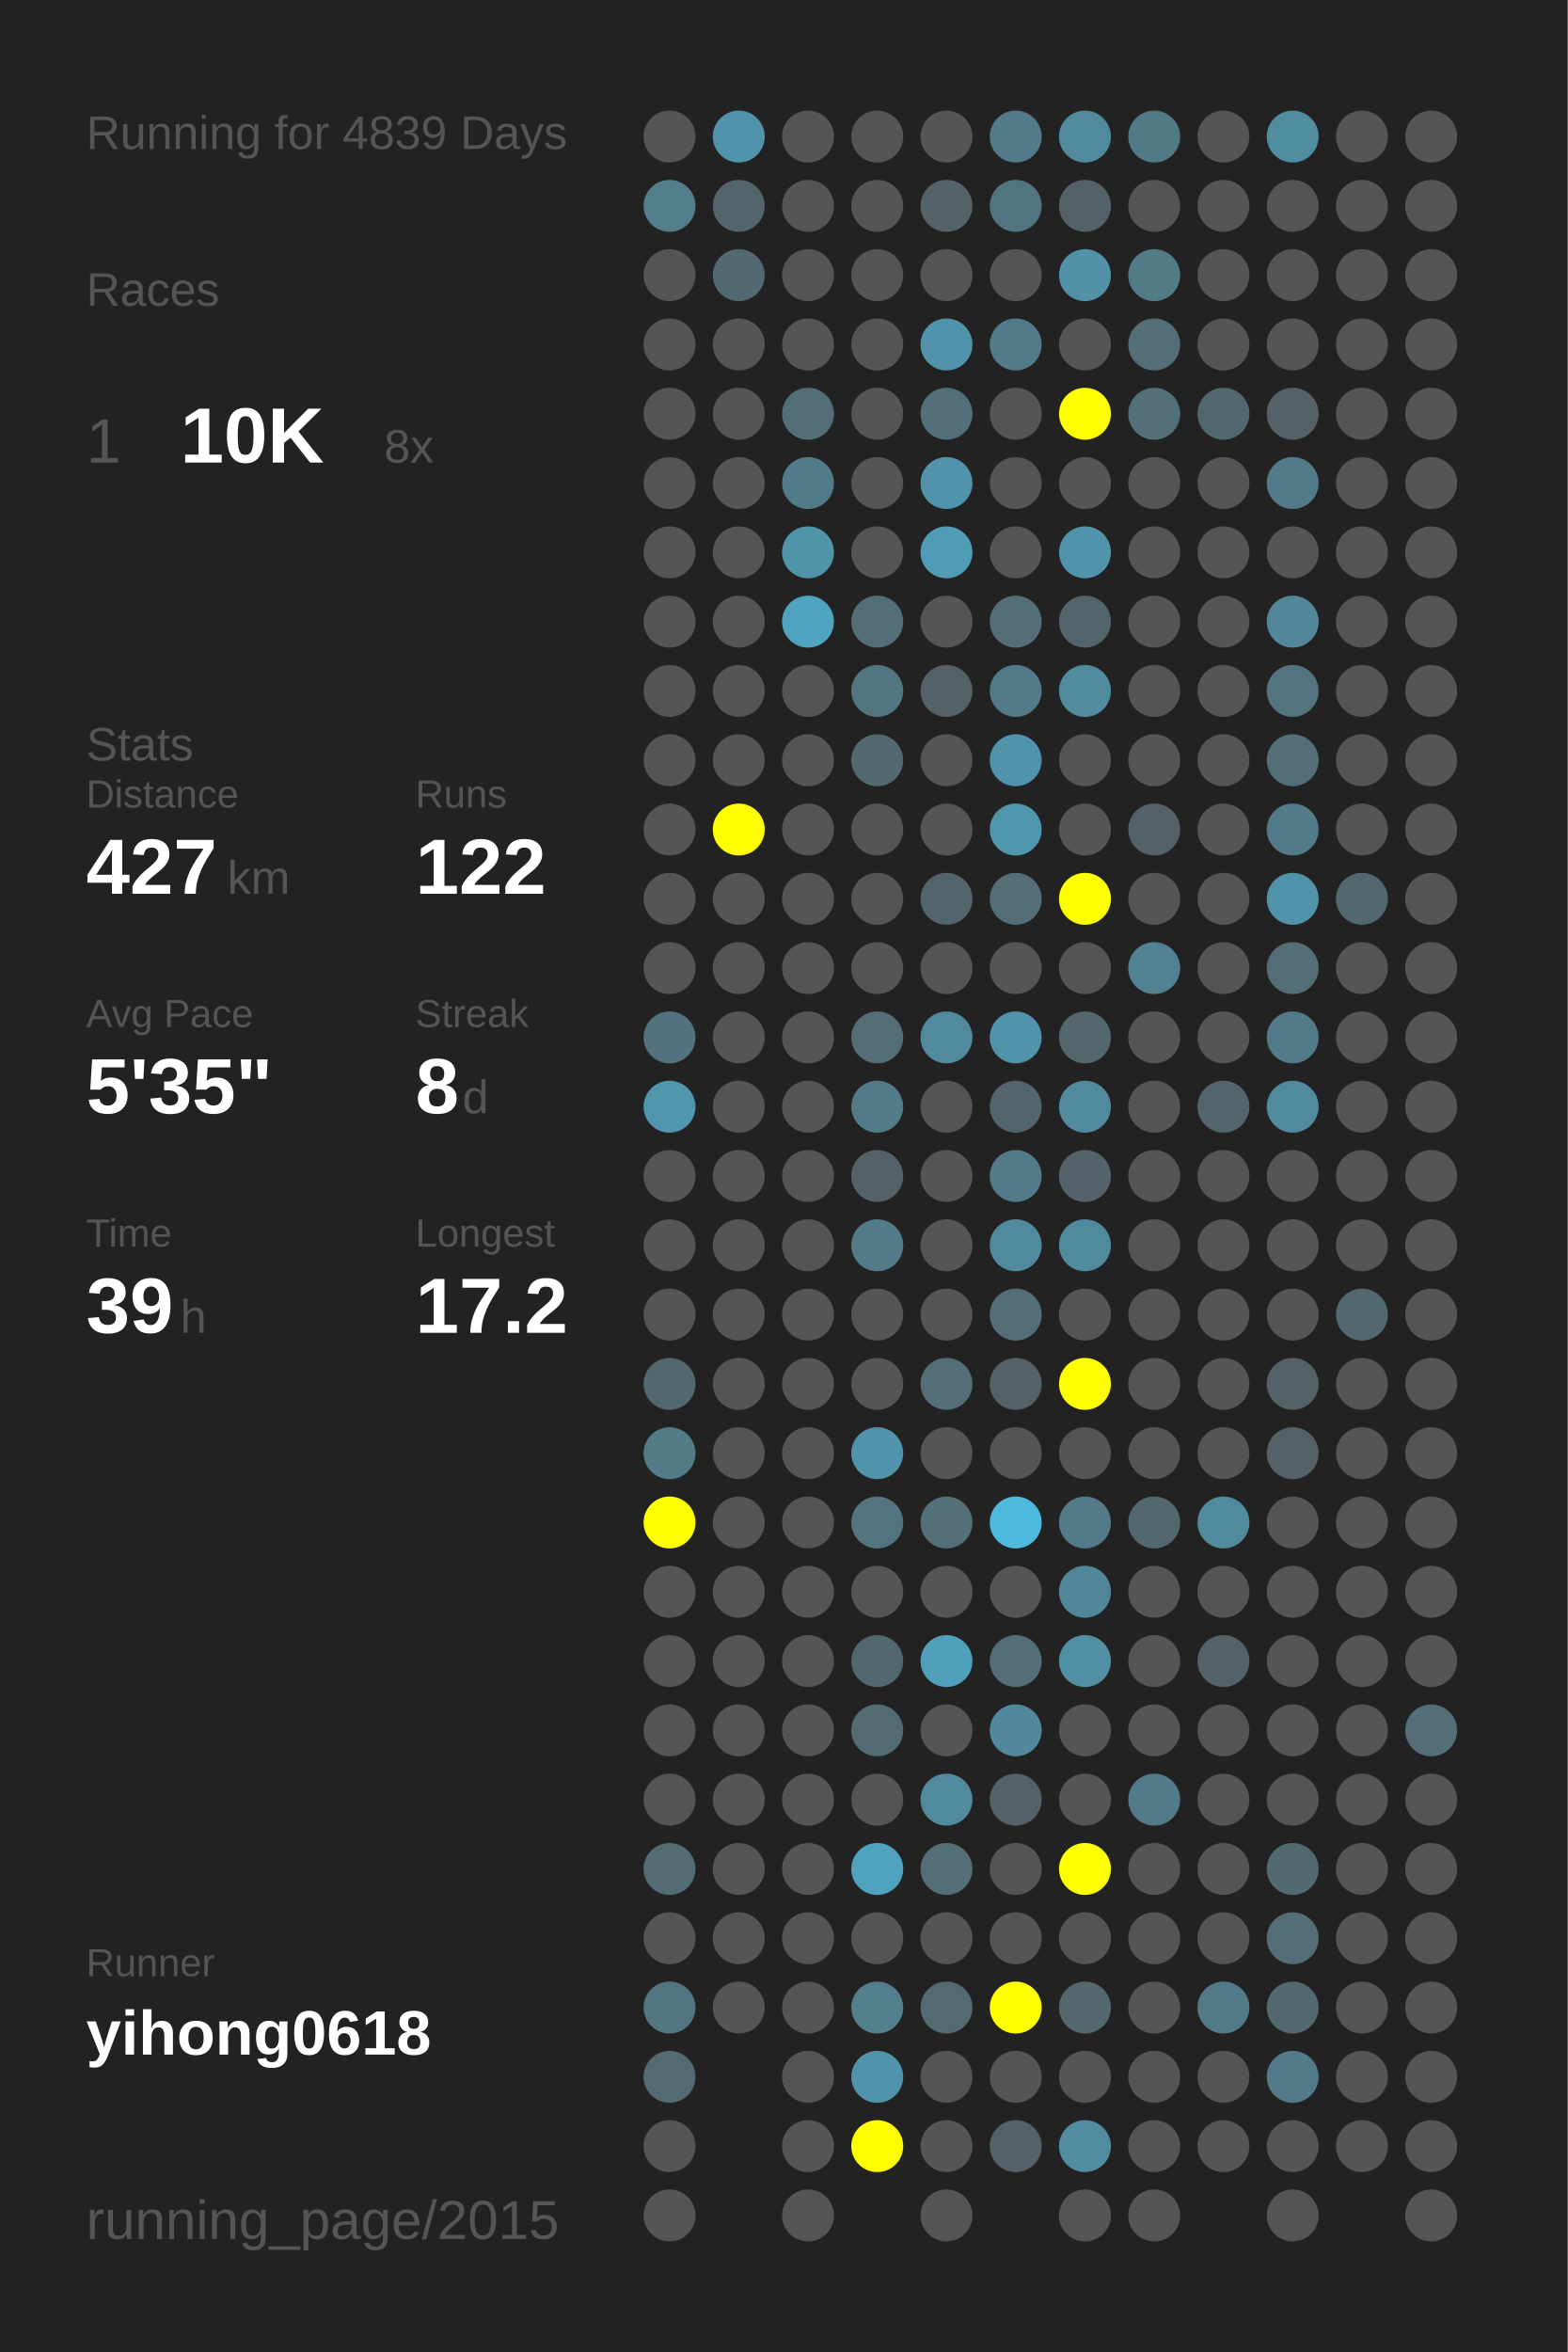
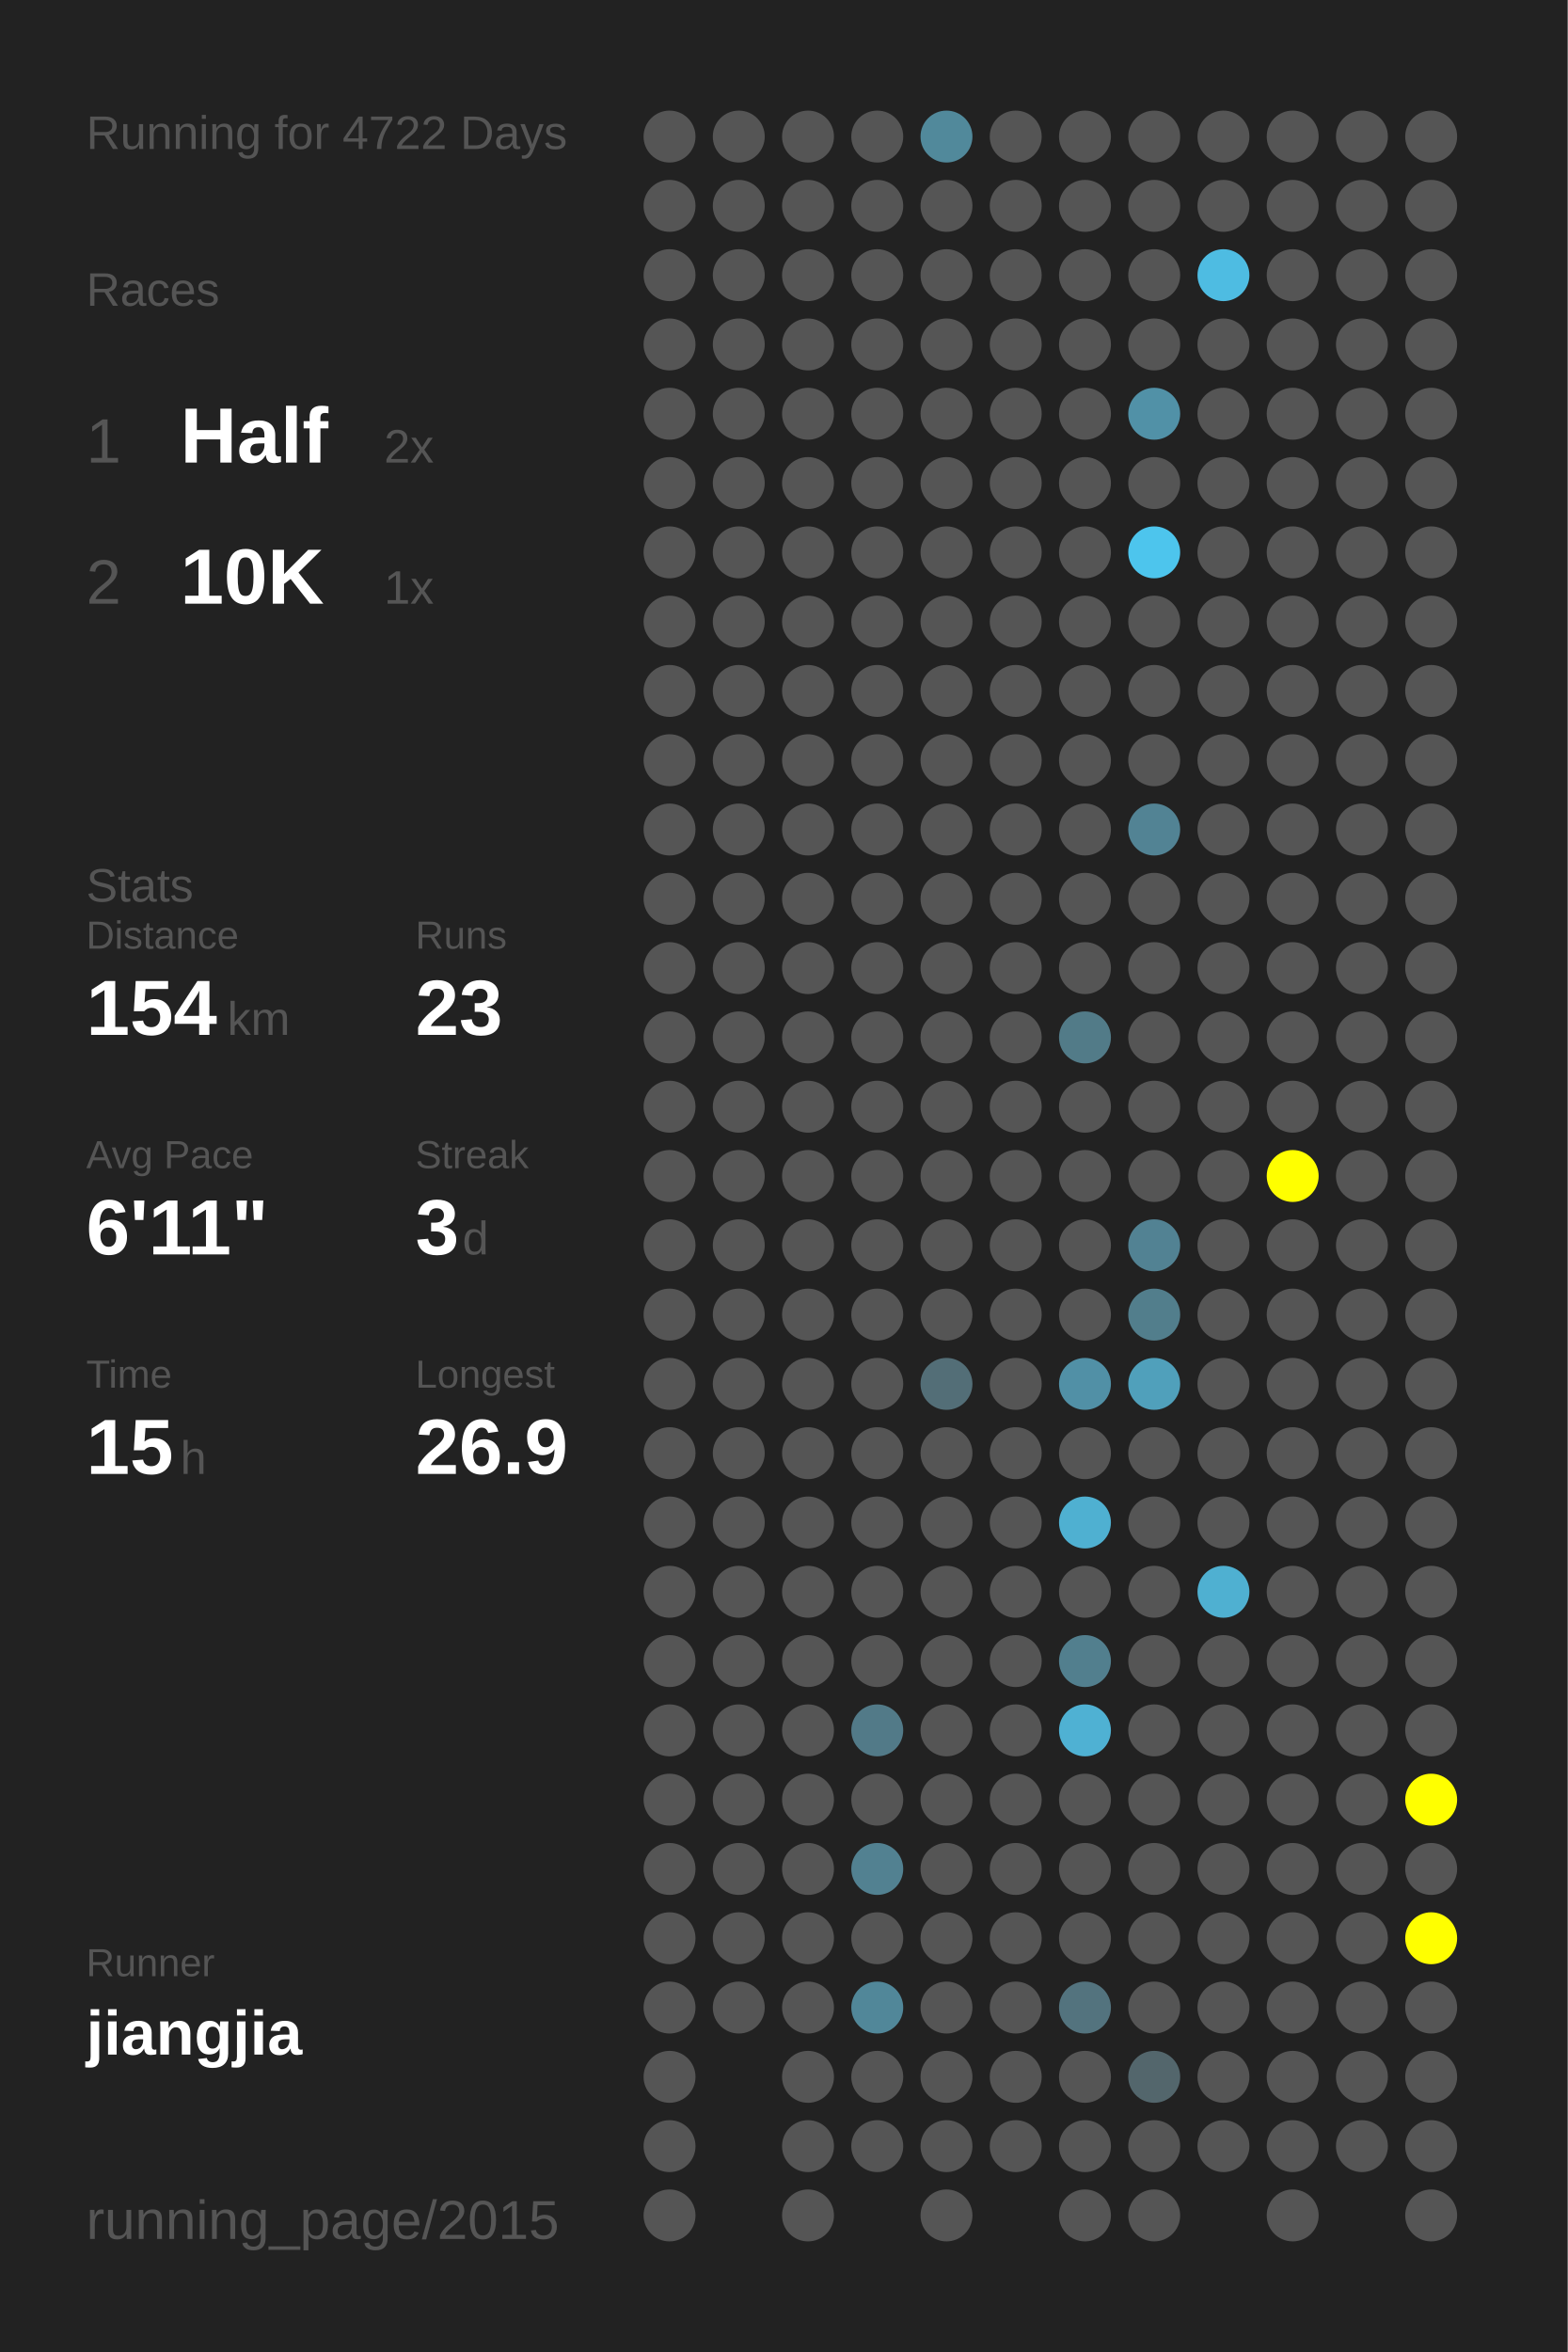
<svg xmlns="http://www.w3.org/2000/svg" baseProfile="full" height="300mm" version="1.1" viewBox="0,0,200,300" width="200mm">
  <defs />
  <rect fill="#222222" height="300" width="200" x="0" y="0" />
-   <text fill="#555555" style="font-size:6px; font-family:Arial;" x="11" y="19">Running for 4839 Days</text>
+   <text fill="#555555" style="font-size:6px; font-family:Arial;" x="11" y="19">Running for 4722 Days</text>
  <text fill="#555555" style="font-size:6px; font-family:Arial;" x="11" y="39">Races</text>
  <text fill="#555555" style="font-size:8px; font-family:Arial;" x="11" y="59">1</text>
-   <text fill="#FFFFFF" style="font-size:10px; font-family:Arial; font-weight:bold;" x="23" y="59">10K</text>
-   <text fill="#555555" style="font-size:6px; font-family:Arial;" x="49" y="59">8x</text>
-   <text fill="#555555" style="font-size:6px; font-family:Arial;" x="11" y="97">Stats</text>
-   <text fill="#555555" style="font-size:5px; font-family:Arial;" x="11" y="103">Distance</text>
-   <text fill="#FFFFFF" style="font-size:10px; font-family:Arial; font-weight:bold;" x="11" y="114">427</text>
-   <text fill="#555555" style="font-size:6px; font-family:Arial;" x="29" y="114">km</text>
-   <text fill="#555555" style="font-size:5px; font-family:Arial;" x="53" y="103">Runs</text>
-   <text fill="#FFFFFF" style="font-size:10px; font-family:Arial; font-weight:bold;" x="53" y="114">122</text>
-   <text fill="#555555" style="font-size:5px; font-family:Arial;" x="11" y="131">Avg Pace</text>
-   <text fill="#FFFFFF" style="font-size:10px; font-family:Arial; font-weight:bold;" x="11" y="142">5'35"</text>
-   <text fill="#555555" style="font-size:5px; font-family:Arial;" x="53" y="131">Streak</text>
-   <text fill="#FFFFFF" style="font-size:10px; font-family:Arial; font-weight:bold;" x="53" y="142">8</text>
-   <text fill="#555555" style="font-size:6px; font-family:Arial;" x="59" y="142">d</text>
-   <text fill="#555555" style="font-size:5px; font-family:Arial;" x="11" y="159">Time</text>
-   <text fill="#FFFFFF" style="font-size:10px; font-family:Arial; font-weight:bold;" x="11" y="170">39</text>
-   <text fill="#555555" style="font-size:6px; font-family:Arial;" x="23" y="170">h</text>
-   <text fill="#555555" style="font-size:5px; font-family:Arial;" x="53" y="159">Longest</text>
-   <text fill="#FFFFFF" style="font-size:10px; font-family:Arial; font-weight:bold;" x="53" y="170">17.2</text>
+   <text fill="#FFFFFF" style="font-size:10px; font-family:Arial; font-weight:bold;" x="23" y="59">Half</text>
+   <text fill="#555555" style="font-size:6px; font-family:Arial;" x="49" y="59">2x</text>
+   <text fill="#555555" style="font-size:8px; font-family:Arial;" x="11" y="77">2</text>
+   <text fill="#FFFFFF" style="font-size:10px; font-family:Arial; font-weight:bold;" x="23" y="77">10K</text>
+   <text fill="#555555" style="font-size:6px; font-family:Arial;" x="49" y="77">1x</text>
+   <text fill="#555555" style="font-size:6px; font-family:Arial;" x="11" y="115">Stats</text>
+   <text fill="#555555" style="font-size:5px; font-family:Arial;" x="11" y="121">Distance</text>
+   <text fill="#FFFFFF" style="font-size:10px; font-family:Arial; font-weight:bold;" x="11" y="132">154</text>
+   <text fill="#555555" style="font-size:6px; font-family:Arial;" x="29" y="132">km</text>
+   <text fill="#555555" style="font-size:5px; font-family:Arial;" x="53" y="121">Runs</text>
+   <text fill="#FFFFFF" style="font-size:10px; font-family:Arial; font-weight:bold;" x="53" y="132">23</text>
+   <text fill="#555555" style="font-size:5px; font-family:Arial;" x="11" y="149">Avg Pace</text>
+   <text fill="#FFFFFF" style="font-size:10px; font-family:Arial; font-weight:bold;" x="11" y="160">6'11"</text>
+   <text fill="#555555" style="font-size:5px; font-family:Arial;" x="53" y="149">Streak</text>
+   <text fill="#FFFFFF" style="font-size:10px; font-family:Arial; font-weight:bold;" x="53" y="160">3</text>
+   <text fill="#555555" style="font-size:6px; font-family:Arial;" x="59" y="160">d</text>
+   <text fill="#555555" style="font-size:5px; font-family:Arial;" x="11" y="177">Time</text>
+   <text fill="#FFFFFF" style="font-size:10px; font-family:Arial; font-weight:bold;" x="11" y="188">15</text>
+   <text fill="#555555" style="font-size:6px; font-family:Arial;" x="23" y="188">h</text>
+   <text fill="#555555" style="font-size:5px; font-family:Arial;" x="53" y="177">Longest</text>
+   <text fill="#FFFFFF" style="font-size:10px; font-family:Arial; font-weight:bold;" x="53" y="188">26.9</text>
  <text fill="#555555" style="font-size:5px; font-family:Arial;" x="11" y="252.065">Runner</text>
-   <text fill="#FFFFFF" style="font-size:8px; font-family:Arial; font-weight:bold;" x="11" y="262.065">yihong0618</text>
+   <text fill="#FFFFFF" style="font-size:8px; font-family:Arial; font-weight:bold;" x="11" y="262.065">jiangjia</text>
  <text fill="#555555" style="font-size:7px; font-family:Arial;" x="11" y="285.581">running_page/2015</text>
  <circle cx="85.417" cy="17.419" fill="#555555" r="3.312" />
-   <circle cx="85.417" cy="26.258" fill="#527e8c" r="3.312" />
+   <circle cx="85.417" cy="26.258" fill="#555555" r="3.312" />
  <circle cx="85.417" cy="35.097" fill="#555555" r="3.312" />
  <circle cx="85.417" cy="43.935" fill="#555555" r="3.312" />
  <circle cx="85.417" cy="52.774" fill="#555555" r="3.312" />
  <circle cx="85.417" cy="61.613" fill="#555555" r="3.312" />
  <circle cx="85.417" cy="70.452" fill="#555555" r="3.312" />
  <circle cx="85.417" cy="79.29" fill="#555555" r="3.312" />
  <circle cx="85.417" cy="88.129" fill="#555555" r="3.312" />
  <circle cx="85.417" cy="96.968" fill="#555555" r="3.312" />
  <circle cx="85.417" cy="105.806" fill="#555555" r="3.312" />
  <circle cx="85.417" cy="114.645" fill="#555555" r="3.312" />
  <circle cx="85.417" cy="123.484" fill="#555555" r="3.312" />
-   <circle cx="85.417" cy="132.323" fill="#53727d" r="3.312" />
-   <circle cx="85.417" cy="141.161" fill="#5096ad" r="3.312" />
+   <circle cx="85.417" cy="132.323" fill="#555555" r="3.312" />
+   <circle cx="85.417" cy="141.161" fill="#555555" r="3.312" />
  <circle cx="85.417" cy="150" fill="#555555" r="3.312" />
  <circle cx="85.417" cy="158.839" fill="#555555" r="3.312" />
  <circle cx="85.417" cy="167.677" fill="#555555" r="3.312" />
-   <circle cx="85.417" cy="176.516" fill="#53676e" r="3.312" />
-   <circle cx="85.417" cy="185.355" fill="#527b88" r="3.312" />
-   <circle cx="85.417" cy="194.194" fill="#FFFF00" r="3.312" />
+   <circle cx="85.417" cy="176.516" fill="#555555" r="3.312" />
+   <circle cx="85.417" cy="185.355" fill="#555555" r="3.312" />
+   <circle cx="85.417" cy="194.194" fill="#555555" r="3.312" />
  <circle cx="85.417" cy="203.032" fill="#555555" r="3.312" />
  <circle cx="85.417" cy="211.871" fill="#555555" r="3.312" />
  <circle cx="85.417" cy="220.71" fill="#555555" r="3.312" />
  <circle cx="85.417" cy="229.548" fill="#555555" r="3.312" />
-   <circle cx="85.417" cy="238.387" fill="#536b73" r="3.312" />
+   <circle cx="85.417" cy="238.387" fill="#555555" r="3.312" />
  <circle cx="85.417" cy="247.226" fill="#555555" r="3.312" />
-   <circle cx="85.417" cy="256.065" fill="#527581" r="3.312" />
-   <circle cx="85.417" cy="264.903" fill="#536a72" r="3.312" />
+   <circle cx="85.417" cy="256.065" fill="#555555" r="3.312" />
+   <circle cx="85.417" cy="264.903" fill="#555555" r="3.312" />
  <circle cx="85.417" cy="273.742" fill="#555555" r="3.312" />
  <circle cx="85.417" cy="282.581" fill="#555555" r="3.312" />
-   <circle cx="94.25" cy="17.419" fill="#5093aa" r="3.312" />
-   <circle cx="94.25" cy="26.258" fill="#53646a" r="3.312" />
-   <circle cx="94.25" cy="35.097" fill="#536971" r="3.312" />
+   <circle cx="94.25" cy="17.419" fill="#555555" r="3.312" />
+   <circle cx="94.25" cy="26.258" fill="#555555" r="3.312" />
+   <circle cx="94.25" cy="35.097" fill="#555555" r="3.312" />
  <circle cx="94.25" cy="43.935" fill="#555555" r="3.312" />
  <circle cx="94.25" cy="52.774" fill="#555555" r="3.312" />
  <circle cx="94.25" cy="61.613" fill="#555555" r="3.312" />
  <circle cx="94.25" cy="70.452" fill="#555555" r="3.312" />
  <circle cx="94.25" cy="79.29" fill="#555555" r="3.312" />
  <circle cx="94.25" cy="88.129" fill="#555555" r="3.312" />
  <circle cx="94.25" cy="96.968" fill="#555555" r="3.312" />
-   <circle cx="94.25" cy="105.806" fill="#FFFF00" r="3.312" />
+   <circle cx="94.25" cy="105.806" fill="#555555" r="3.312" />
  <circle cx="94.25" cy="114.645" fill="#555555" r="3.312" />
  <circle cx="94.25" cy="123.484" fill="#555555" r="3.312" />
  <circle cx="94.25" cy="132.323" fill="#555555" r="3.312" />
  <circle cx="94.25" cy="141.161" fill="#555555" r="3.312" />
  <circle cx="94.25" cy="150" fill="#555555" r="3.312" />
  <circle cx="94.25" cy="158.839" fill="#555555" r="3.312" />
  <circle cx="94.25" cy="167.677" fill="#555555" r="3.312" />
  <circle cx="94.25" cy="176.516" fill="#555555" r="3.312" />
  <circle cx="94.25" cy="185.355" fill="#555555" r="3.312" />
  <circle cx="94.25" cy="194.194" fill="#555555" r="3.312" />
  <circle cx="94.25" cy="203.032" fill="#555555" r="3.312" />
  <circle cx="94.25" cy="211.871" fill="#555555" r="3.312" />
  <circle cx="94.25" cy="220.71" fill="#555555" r="3.312" />
  <circle cx="94.25" cy="229.548" fill="#555555" r="3.312" />
  <circle cx="94.25" cy="238.387" fill="#555555" r="3.312" />
  <circle cx="94.25" cy="247.226" fill="#555555" r="3.312" />
  <circle cx="94.25" cy="256.065" fill="#555555" r="3.312" />
  <circle cx="103.083" cy="17.419" fill="#555555" r="3.312" />
  <circle cx="103.083" cy="26.258" fill="#555555" r="3.312" />
  <circle cx="103.083" cy="35.097" fill="#555555" r="3.312" />
  <circle cx="103.083" cy="43.935" fill="#555555" r="3.312" />
-   <circle cx="103.083" cy="52.774" fill="#536e77" r="3.312" />
-   <circle cx="103.083" cy="61.613" fill="#527b89" r="3.312" />
-   <circle cx="103.083" cy="70.452" fill="#5094aa" r="3.312" />
-   <circle cx="103.083" cy="79.29" fill="#4fa4c0" r="3.312" />
+   <circle cx="103.083" cy="52.774" fill="#555555" r="3.312" />
+   <circle cx="103.083" cy="61.613" fill="#555555" r="3.312" />
+   <circle cx="103.083" cy="70.452" fill="#555555" r="3.312" />
+   <circle cx="103.083" cy="79.29" fill="#555555" r="3.312" />
  <circle cx="103.083" cy="88.129" fill="#555555" r="3.312" />
  <circle cx="103.083" cy="96.968" fill="#555555" r="3.312" />
  <circle cx="103.083" cy="105.806" fill="#555555" r="3.312" />
  <circle cx="103.083" cy="114.645" fill="#555555" r="3.312" />
  <circle cx="103.083" cy="123.484" fill="#555555" r="3.312" />
  <circle cx="103.083" cy="132.323" fill="#555555" r="3.312" />
  <circle cx="103.083" cy="141.161" fill="#555555" r="3.312" />
  <circle cx="103.083" cy="150" fill="#555555" r="3.312" />
  <circle cx="103.083" cy="158.839" fill="#555555" r="3.312" />
  <circle cx="103.083" cy="167.677" fill="#555555" r="3.312" />
  <circle cx="103.083" cy="176.516" fill="#555555" r="3.312" />
  <circle cx="103.083" cy="185.355" fill="#555555" r="3.312" />
  <circle cx="103.083" cy="194.194" fill="#555555" r="3.312" />
  <circle cx="103.083" cy="203.032" fill="#555555" r="3.312" />
  <circle cx="103.083" cy="211.871" fill="#555555" r="3.312" />
  <circle cx="103.083" cy="220.71" fill="#555555" r="3.312" />
  <circle cx="103.083" cy="229.548" fill="#555555" r="3.312" />
  <circle cx="103.083" cy="238.387" fill="#555555" r="3.312" />
  <circle cx="103.083" cy="247.226" fill="#555555" r="3.312" />
  <circle cx="103.083" cy="256.065" fill="#555555" r="3.312" />
  <circle cx="103.083" cy="264.903" fill="#555555" r="3.312" />
  <circle cx="103.083" cy="273.742" fill="#555555" r="3.312" />
  <circle cx="103.083" cy="282.581" fill="#555555" r="3.312" />
  <circle cx="111.917" cy="17.419" fill="#555555" r="3.312" />
  <circle cx="111.917" cy="26.258" fill="#555555" r="3.312" />
  <circle cx="111.917" cy="35.097" fill="#555555" r="3.312" />
  <circle cx="111.917" cy="43.935" fill="#555555" r="3.312" />
  <circle cx="111.917" cy="52.774" fill="#555555" r="3.312" />
  <circle cx="111.917" cy="61.613" fill="#555555" r="3.312" />
  <circle cx="111.917" cy="70.452" fill="#555555" r="3.312" />
-   <circle cx="111.917" cy="79.29" fill="#536e77" r="3.312" />
-   <circle cx="111.917" cy="88.129" fill="#527580" r="3.312" />
-   <circle cx="111.917" cy="96.968" fill="#536970" r="3.312" />
+   <circle cx="111.917" cy="79.29" fill="#555555" r="3.312" />
+   <circle cx="111.917" cy="88.129" fill="#555555" r="3.312" />
+   <circle cx="111.917" cy="96.968" fill="#555555" r="3.312" />
  <circle cx="111.917" cy="105.806" fill="#555555" r="3.312" />
  <circle cx="111.917" cy="114.645" fill="#555555" r="3.312" />
  <circle cx="111.917" cy="123.484" fill="#555555" r="3.312" />
-   <circle cx="111.917" cy="132.323" fill="#536e77" r="3.312" />
-   <circle cx="111.917" cy="141.161" fill="#527a88" r="3.312" />
-   <circle cx="111.917" cy="150" fill="#546166" r="3.312" />
-   <circle cx="111.917" cy="158.839" fill="#527a88" r="3.312" />
+   <circle cx="111.917" cy="132.323" fill="#555555" r="3.312" />
+   <circle cx="111.917" cy="141.161" fill="#555555" r="3.312" />
+   <circle cx="111.917" cy="150" fill="#555555" r="3.312" />
+   <circle cx="111.917" cy="158.839" fill="#555555" r="3.312" />
  <circle cx="111.917" cy="167.677" fill="#555555" r="3.312" />
  <circle cx="111.917" cy="176.516" fill="#555555" r="3.312" />
-   <circle cx="111.917" cy="185.355" fill="#5093aa" r="3.312" />
-   <circle cx="111.917" cy="194.194" fill="#53747f" r="3.312" />
+   <circle cx="111.917" cy="185.355" fill="#555555" r="3.312" />
+   <circle cx="111.917" cy="194.194" fill="#555555" r="3.312" />
  <circle cx="111.917" cy="203.032" fill="#555555" r="3.312" />
-   <circle cx="111.917" cy="211.871" fill="#53676e" r="3.312" />
-   <circle cx="111.917" cy="220.71" fill="#536c74" r="3.312" />
+   <circle cx="111.917" cy="211.871" fill="#555555" r="3.312" />
+   <circle cx="111.917" cy="220.71" fill="#527a88" r="3.312" />
  <circle cx="111.917" cy="229.548" fill="#555555" r="3.312" />
-   <circle cx="111.917" cy="238.387" fill="#4fa3bf" r="3.312" />
+   <circle cx="111.917" cy="238.387" fill="#528191" r="3.312" />
  <circle cx="111.917" cy="247.226" fill="#555555" r="3.312" />
-   <circle cx="111.917" cy="256.065" fill="#527e8d" r="3.312" />
-   <circle cx="111.917" cy="264.903" fill="#5093aa" r="3.312" />
-   <circle cx="111.917" cy="273.742" fill="#FFFF00" r="3.312" />
-   <circle cx="120.75" cy="17.419" fill="#555555" r="3.312" />
-   <circle cx="120.75" cy="26.258" fill="#546368" r="3.312" />
+   <circle cx="111.917" cy="256.065" fill="#518799" r="3.312" />
+   <circle cx="111.917" cy="264.903" fill="#555555" r="3.312" />
+   <circle cx="111.917" cy="273.742" fill="#555555" r="3.312" />
+   <circle cx="120.75" cy="17.419" fill="#51899b" r="3.312" />
+   <circle cx="120.75" cy="26.258" fill="#555555" r="3.312" />
  <circle cx="120.75" cy="35.097" fill="#555555" r="3.312" />
-   <circle cx="120.75" cy="43.935" fill="#5093aa" r="3.312" />
-   <circle cx="120.75" cy="52.774" fill="#536f79" r="3.312" />
-   <circle cx="120.75" cy="61.613" fill="#5093aa" r="3.312" />
-   <circle cx="120.75" cy="70.452" fill="#509cb6" r="3.312" />
+   <circle cx="120.75" cy="43.935" fill="#555555" r="3.312" />
+   <circle cx="120.75" cy="52.774" fill="#555555" r="3.312" />
+   <circle cx="120.75" cy="61.613" fill="#555555" r="3.312" />
+   <circle cx="120.75" cy="70.452" fill="#555555" r="3.312" />
  <circle cx="120.75" cy="79.29" fill="#555555" r="3.312" />
-   <circle cx="120.75" cy="88.129" fill="#546166" r="3.312" />
+   <circle cx="120.75" cy="88.129" fill="#555555" r="3.312" />
  <circle cx="120.75" cy="96.968" fill="#555555" r="3.312" />
  <circle cx="120.75" cy="105.806" fill="#555555" r="3.312" />
-   <circle cx="120.75" cy="114.645" fill="#53646a" r="3.312" />
+   <circle cx="120.75" cy="114.645" fill="#555555" r="3.312" />
  <circle cx="120.75" cy="123.484" fill="#555555" r="3.312" />
-   <circle cx="120.75" cy="132.323" fill="#518a9d" r="3.312" />
+   <circle cx="120.75" cy="132.323" fill="#555555" r="3.312" />
  <circle cx="120.75" cy="141.161" fill="#555555" r="3.312" />
  <circle cx="120.75" cy="150" fill="#555555" r="3.312" />
  <circle cx="120.75" cy="158.839" fill="#555555" r="3.312" />
  <circle cx="120.75" cy="167.677" fill="#555555" r="3.312" />
  <circle cx="120.75" cy="176.516" fill="#536e77" r="3.312" />
  <circle cx="120.75" cy="185.355" fill="#555555" r="3.312" />
-   <circle cx="120.75" cy="194.194" fill="#536f78" r="3.312" />
+   <circle cx="120.75" cy="194.194" fill="#555555" r="3.312" />
  <circle cx="120.75" cy="203.032" fill="#555555" r="3.312" />
-   <circle cx="120.75" cy="211.871" fill="#50a0bb" r="3.312" />
+   <circle cx="120.75" cy="211.871" fill="#555555" r="3.312" />
  <circle cx="120.75" cy="220.71" fill="#555555" r="3.312" />
-   <circle cx="120.75" cy="229.548" fill="#518a9d" r="3.312" />
-   <circle cx="120.75" cy="238.387" fill="#536e77" r="3.312" />
+   <circle cx="120.75" cy="229.548" fill="#555555" r="3.312" />
+   <circle cx="120.75" cy="238.387" fill="#555555" r="3.312" />
  <circle cx="120.75" cy="247.226" fill="#555555" r="3.312" />
-   <circle cx="120.75" cy="256.065" fill="#536a72" r="3.312" />
+   <circle cx="120.75" cy="256.065" fill="#555555" r="3.312" />
  <circle cx="120.75" cy="264.903" fill="#555555" r="3.312" />
  <circle cx="120.75" cy="273.742" fill="#555555" r="3.312" />
  <circle cx="120.75" cy="282.581" fill="#555555" r="3.312" />
-   <circle cx="129.583" cy="17.419" fill="#527a88" r="3.312" />
-   <circle cx="129.583" cy="26.258" fill="#52747f" r="3.312" />
+   <circle cx="129.583" cy="17.419" fill="#555555" r="3.312" />
+   <circle cx="129.583" cy="26.258" fill="#555555" r="3.312" />
  <circle cx="129.583" cy="35.097" fill="#555555" r="3.312" />
-   <circle cx="129.583" cy="43.935" fill="#527a88" r="3.312" />
+   <circle cx="129.583" cy="43.935" fill="#555555" r="3.312" />
  <circle cx="129.583" cy="52.774" fill="#555555" r="3.312" />
  <circle cx="129.583" cy="61.613" fill="#555555" r="3.312" />
  <circle cx="129.583" cy="70.452" fill="#555555" r="3.312" />
-   <circle cx="129.583" cy="79.29" fill="#536e77" r="3.312" />
-   <circle cx="129.583" cy="88.129" fill="#527a88" r="3.312" />
-   <circle cx="129.583" cy="96.968" fill="#5093aa" r="3.312" />
-   <circle cx="129.583" cy="105.806" fill="#5096ad" r="3.312" />
-   <circle cx="129.583" cy="114.645" fill="#536e77" r="3.312" />
+   <circle cx="129.583" cy="79.29" fill="#555555" r="3.312" />
+   <circle cx="129.583" cy="88.129" fill="#555555" r="3.312" />
+   <circle cx="129.583" cy="96.968" fill="#555555" r="3.312" />
+   <circle cx="129.583" cy="105.806" fill="#555555" r="3.312" />
+   <circle cx="129.583" cy="114.645" fill="#555555" r="3.312" />
  <circle cx="129.583" cy="123.484" fill="#555555" r="3.312" />
-   <circle cx="129.583" cy="132.323" fill="#5093aa" r="3.312" />
-   <circle cx="129.583" cy="141.161" fill="#53656a" r="3.312" />
-   <circle cx="129.583" cy="150" fill="#527a88" r="3.312" />
-   <circle cx="129.583" cy="158.839" fill="#518a9e" r="3.312" />
-   <circle cx="129.583" cy="167.677" fill="#536e77" r="3.312" />
-   <circle cx="129.583" cy="176.516" fill="#546166" r="3.312" />
+   <circle cx="129.583" cy="132.323" fill="#555555" r="3.312" />
+   <circle cx="129.583" cy="141.161" fill="#555555" r="3.312" />
+   <circle cx="129.583" cy="150" fill="#555555" r="3.312" />
+   <circle cx="129.583" cy="158.839" fill="#555555" r="3.312" />
+   <circle cx="129.583" cy="167.677" fill="#555555" r="3.312" />
+   <circle cx="129.583" cy="176.516" fill="#555555" r="3.312" />
  <circle cx="129.583" cy="185.355" fill="#555555" r="3.312" />
-   <circle cx="129.583" cy="194.194" fill="#4eb9dd" r="3.312" />
+   <circle cx="129.583" cy="194.194" fill="#555555" r="3.312" />
  <circle cx="129.583" cy="203.032" fill="#555555" r="3.312" />
-   <circle cx="129.583" cy="211.871" fill="#536e77" r="3.312" />
-   <circle cx="129.583" cy="220.71" fill="#51889b" r="3.312" />
-   <circle cx="129.583" cy="229.548" fill="#546166" r="3.312" />
+   <circle cx="129.583" cy="211.871" fill="#555555" r="3.312" />
+   <circle cx="129.583" cy="220.71" fill="#555555" r="3.312" />
+   <circle cx="129.583" cy="229.548" fill="#555555" r="3.312" />
  <circle cx="129.583" cy="238.387" fill="#555555" r="3.312" />
  <circle cx="129.583" cy="247.226" fill="#555555" r="3.312" />
-   <circle cx="129.583" cy="256.065" fill="#FFFF00" r="3.312" />
+   <circle cx="129.583" cy="256.065" fill="#555555" r="3.312" />
  <circle cx="129.583" cy="264.903" fill="#555555" r="3.312" />
-   <circle cx="129.583" cy="273.742" fill="#546166" r="3.312" />
-   <circle cx="138.417" cy="17.419" fill="#518a9d" r="3.312" />
-   <circle cx="138.417" cy="26.258" fill="#546166" r="3.312" />
-   <circle cx="138.417" cy="35.097" fill="#5192a9" r="3.312" />
+   <circle cx="129.583" cy="273.742" fill="#555555" r="3.312" />
+   <circle cx="138.417" cy="17.419" fill="#555555" r="3.312" />
+   <circle cx="138.417" cy="26.258" fill="#555555" r="3.312" />
+   <circle cx="138.417" cy="35.097" fill="#555555" r="3.312" />
  <circle cx="138.417" cy="43.935" fill="#555555" r="3.312" />
-   <circle cx="138.417" cy="52.774" fill="#FFFF00" r="3.312" />
+   <circle cx="138.417" cy="52.774" fill="#555555" r="3.312" />
  <circle cx="138.417" cy="61.613" fill="#555555" r="3.312" />
-   <circle cx="138.417" cy="70.452" fill="#5093aa" r="3.312" />
-   <circle cx="138.417" cy="79.29" fill="#53646a" r="3.312" />
-   <circle cx="138.417" cy="88.129" fill="#518b9e" r="3.312" />
+   <circle cx="138.417" cy="70.452" fill="#555555" r="3.312" />
+   <circle cx="138.417" cy="79.29" fill="#555555" r="3.312" />
+   <circle cx="138.417" cy="88.129" fill="#555555" r="3.312" />
  <circle cx="138.417" cy="96.968" fill="#555555" r="3.312" />
  <circle cx="138.417" cy="105.806" fill="#555555" r="3.312" />
-   <circle cx="138.417" cy="114.645" fill="#FFFF00" r="3.312" />
+   <circle cx="138.417" cy="114.645" fill="#555555" r="3.312" />
  <circle cx="138.417" cy="123.484" fill="#555555" r="3.312" />
-   <circle cx="138.417" cy="132.323" fill="#53676d" r="3.312" />
-   <circle cx="138.417" cy="141.161" fill="#518a9d" r="3.312" />
-   <circle cx="138.417" cy="150" fill="#546369" r="3.312" />
-   <circle cx="138.417" cy="158.839" fill="#518a9d" r="3.312" />
+   <circle cx="138.417" cy="132.323" fill="#527b88" r="3.312" />
+   <circle cx="138.417" cy="141.161" fill="#555555" r="3.312" />
+   <circle cx="138.417" cy="150" fill="#555555" r="3.312" />
+   <circle cx="138.417" cy="158.839" fill="#555555" r="3.312" />
  <circle cx="138.417" cy="167.677" fill="#555555" r="3.312" />
-   <circle cx="138.417" cy="176.516" fill="#FFFF00" r="3.312" />
+   <circle cx="138.417" cy="176.516" fill="#5190a6" r="3.312" />
  <circle cx="138.417" cy="185.355" fill="#555555" r="3.312" />
-   <circle cx="138.417" cy="194.194" fill="#527a88" r="3.312" />
-   <circle cx="138.417" cy="203.032" fill="#518799" r="3.312" />
-   <circle cx="138.417" cy="211.871" fill="#518fa4" r="3.312" />
-   <circle cx="138.417" cy="220.71" fill="#555555" r="3.312" />
+   <circle cx="138.417" cy="194.194" fill="#4fb0d1" r="3.312" />
+   <circle cx="138.417" cy="203.032" fill="#555555" r="3.312" />
+   <circle cx="138.417" cy="211.871" fill="#527f8e" r="3.312" />
+   <circle cx="138.417" cy="220.71" fill="#4fb1d3" r="3.312" />
  <circle cx="138.417" cy="229.548" fill="#555555" r="3.312" />
-   <circle cx="138.417" cy="238.387" fill="#FFFF00" r="3.312" />
+   <circle cx="138.417" cy="238.387" fill="#555555" r="3.312" />
  <circle cx="138.417" cy="247.226" fill="#555555" r="3.312" />
-   <circle cx="138.417" cy="256.065" fill="#53676d" r="3.312" />
+   <circle cx="138.417" cy="256.065" fill="#53737e" r="3.312" />
  <circle cx="138.417" cy="264.903" fill="#555555" r="3.312" />
-   <circle cx="138.417" cy="273.742" fill="#518ca0" r="3.312" />
+   <circle cx="138.417" cy="273.742" fill="#555555" r="3.312" />
  <circle cx="138.417" cy="282.581" fill="#555555" r="3.312" />
-   <circle cx="147.25" cy="17.419" fill="#527986" r="3.312" />
+   <circle cx="147.25" cy="17.419" fill="#555555" r="3.312" />
  <circle cx="147.25" cy="26.258" fill="#555555" r="3.312" />
-   <circle cx="147.25" cy="35.097" fill="#527b88" r="3.312" />
-   <circle cx="147.25" cy="43.935" fill="#536e77" r="3.312" />
-   <circle cx="147.25" cy="52.774" fill="#537079" r="3.312" />
+   <circle cx="147.25" cy="35.097" fill="#555555" r="3.312" />
+   <circle cx="147.25" cy="43.935" fill="#555555" r="3.312" />
+   <circle cx="147.25" cy="52.774" fill="#5191a7" r="3.312" />
  <circle cx="147.25" cy="61.613" fill="#555555" r="3.312" />
-   <circle cx="147.25" cy="70.452" fill="#555555" r="3.312" />
+   <circle cx="147.25" cy="70.452" fill="#4dc5ed" r="3.312" />
  <circle cx="147.25" cy="79.29" fill="#555555" r="3.312" />
  <circle cx="147.25" cy="88.129" fill="#555555" r="3.312" />
  <circle cx="147.25" cy="96.968" fill="#555555" r="3.312" />
-   <circle cx="147.25" cy="105.806" fill="#546166" r="3.312" />
+   <circle cx="147.25" cy="105.806" fill="#528394" r="3.312" />
  <circle cx="147.25" cy="114.645" fill="#555555" r="3.312" />
-   <circle cx="147.25" cy="123.484" fill="#528191" r="3.312" />
+   <circle cx="147.25" cy="123.484" fill="#555555" r="3.312" />
  <circle cx="147.25" cy="132.323" fill="#555555" r="3.312" />
  <circle cx="147.25" cy="141.161" fill="#555555" r="3.312" />
  <circle cx="147.25" cy="150" fill="#555555" r="3.312" />
-   <circle cx="147.25" cy="158.839" fill="#555555" r="3.312" />
-   <circle cx="147.25" cy="167.677" fill="#555555" r="3.312" />
-   <circle cx="147.25" cy="176.516" fill="#555555" r="3.312" />
+   <circle cx="147.25" cy="158.839" fill="#528293" r="3.312" />
+   <circle cx="147.25" cy="167.677" fill="#527e8c" r="3.312" />
+   <circle cx="147.25" cy="176.516" fill="#50a0bb" r="3.312" />
  <circle cx="147.25" cy="185.355" fill="#555555" r="3.312" />
-   <circle cx="147.25" cy="194.194" fill="#53676e" r="3.312" />
+   <circle cx="147.25" cy="194.194" fill="#555555" r="3.312" />
  <circle cx="147.25" cy="203.032" fill="#555555" r="3.312" />
  <circle cx="147.25" cy="211.871" fill="#555555" r="3.312" />
  <circle cx="147.25" cy="220.71" fill="#555555" r="3.312" />
-   <circle cx="147.25" cy="229.548" fill="#527a88" r="3.312" />
+   <circle cx="147.25" cy="229.548" fill="#555555" r="3.312" />
  <circle cx="147.25" cy="238.387" fill="#555555" r="3.312" />
  <circle cx="147.25" cy="247.226" fill="#555555" r="3.312" />
  <circle cx="147.25" cy="256.065" fill="#555555" r="3.312" />
-   <circle cx="147.25" cy="264.903" fill="#555555" r="3.312" />
+   <circle cx="147.25" cy="264.903" fill="#53666c" r="3.312" />
  <circle cx="147.25" cy="273.742" fill="#555555" r="3.312" />
  <circle cx="147.25" cy="282.581" fill="#555555" r="3.312" />
  <circle cx="156.083" cy="17.419" fill="#555555" r="3.312" />
  <circle cx="156.083" cy="26.258" fill="#555555" r="3.312" />
-   <circle cx="156.083" cy="35.097" fill="#555555" r="3.312" />
+   <circle cx="156.083" cy="35.097" fill="#4ebce2" r="3.312" />
  <circle cx="156.083" cy="43.935" fill="#555555" r="3.312" />
-   <circle cx="156.083" cy="52.774" fill="#53676e" r="3.312" />
+   <circle cx="156.083" cy="52.774" fill="#555555" r="3.312" />
  <circle cx="156.083" cy="61.613" fill="#555555" r="3.312" />
  <circle cx="156.083" cy="70.452" fill="#555555" r="3.312" />
  <circle cx="156.083" cy="79.29" fill="#555555" r="3.312" />
  <circle cx="156.083" cy="88.129" fill="#555555" r="3.312" />
  <circle cx="156.083" cy="96.968" fill="#555555" r="3.312" />
  <circle cx="156.083" cy="105.806" fill="#555555" r="3.312" />
  <circle cx="156.083" cy="114.645" fill="#555555" r="3.312" />
  <circle cx="156.083" cy="123.484" fill="#555555" r="3.312" />
  <circle cx="156.083" cy="132.323" fill="#555555" r="3.312" />
-   <circle cx="156.083" cy="141.161" fill="#53656a" r="3.312" />
+   <circle cx="156.083" cy="141.161" fill="#555555" r="3.312" />
  <circle cx="156.083" cy="150" fill="#555555" r="3.312" />
  <circle cx="156.083" cy="158.839" fill="#555555" r="3.312" />
  <circle cx="156.083" cy="167.677" fill="#555555" r="3.312" />
  <circle cx="156.083" cy="176.516" fill="#555555" r="3.312" />
  <circle cx="156.083" cy="185.355" fill="#555555" r="3.312" />
-   <circle cx="156.083" cy="194.194" fill="#518a9d" r="3.312" />
-   <circle cx="156.083" cy="203.032" fill="#555555" r="3.312" />
-   <circle cx="156.083" cy="211.871" fill="#546368" r="3.312" />
+   <circle cx="156.083" cy="194.194" fill="#555555" r="3.312" />
+   <circle cx="156.083" cy="203.032" fill="#4fb0d1" r="3.312" />
+   <circle cx="156.083" cy="211.871" fill="#555555" r="3.312" />
  <circle cx="156.083" cy="220.71" fill="#555555" r="3.312" />
  <circle cx="156.083" cy="229.548" fill="#555555" r="3.312" />
  <circle cx="156.083" cy="238.387" fill="#555555" r="3.312" />
  <circle cx="156.083" cy="247.226" fill="#555555" r="3.312" />
-   <circle cx="156.083" cy="256.065" fill="#527a88" r="3.312" />
+   <circle cx="156.083" cy="256.065" fill="#555555" r="3.312" />
  <circle cx="156.083" cy="264.903" fill="#555555" r="3.312" />
  <circle cx="156.083" cy="273.742" fill="#555555" r="3.312" />
-   <circle cx="164.917" cy="17.419" fill="#518da1" r="3.312" />
+   <circle cx="164.917" cy="17.419" fill="#555555" r="3.312" />
  <circle cx="164.917" cy="26.258" fill="#555555" r="3.312" />
  <circle cx="164.917" cy="35.097" fill="#555555" r="3.312" />
  <circle cx="164.917" cy="43.935" fill="#555555" r="3.312" />
-   <circle cx="164.917" cy="52.774" fill="#546267" r="3.312" />
-   <circle cx="164.917" cy="61.613" fill="#527a88" r="3.312" />
+   <circle cx="164.917" cy="52.774" fill="#555555" r="3.312" />
+   <circle cx="164.917" cy="61.613" fill="#555555" r="3.312" />
  <circle cx="164.917" cy="70.452" fill="#555555" r="3.312" />
-   <circle cx="164.917" cy="79.29" fill="#518799" r="3.312" />
-   <circle cx="164.917" cy="88.129" fill="#53737e" r="3.312" />
-   <circle cx="164.917" cy="96.968" fill="#536e77" r="3.312" />
-   <circle cx="164.917" cy="105.806" fill="#527a88" r="3.312" />
-   <circle cx="164.917" cy="114.645" fill="#5093aa" r="3.312" />
-   <circle cx="164.917" cy="123.484" fill="#536e77" r="3.312" />
-   <circle cx="164.917" cy="132.323" fill="#527a88" r="3.312" />
-   <circle cx="164.917" cy="141.161" fill="#518a9d" r="3.312" />
-   <circle cx="164.917" cy="150" fill="#555555" r="3.312" />
+   <circle cx="164.917" cy="79.29" fill="#555555" r="3.312" />
+   <circle cx="164.917" cy="88.129" fill="#555555" r="3.312" />
+   <circle cx="164.917" cy="96.968" fill="#555555" r="3.312" />
+   <circle cx="164.917" cy="105.806" fill="#555555" r="3.312" />
+   <circle cx="164.917" cy="114.645" fill="#555555" r="3.312" />
+   <circle cx="164.917" cy="123.484" fill="#555555" r="3.312" />
+   <circle cx="164.917" cy="132.323" fill="#555555" r="3.312" />
+   <circle cx="164.917" cy="141.161" fill="#555555" r="3.312" />
+   <circle cx="164.917" cy="150" fill="#FFFF00" r="3.312" />
  <circle cx="164.917" cy="158.839" fill="#555555" r="3.312" />
  <circle cx="164.917" cy="167.677" fill="#555555" r="3.312" />
-   <circle cx="164.917" cy="176.516" fill="#546166" r="3.312" />
-   <circle cx="164.917" cy="185.355" fill="#546166" r="3.312" />
+   <circle cx="164.917" cy="176.516" fill="#555555" r="3.312" />
+   <circle cx="164.917" cy="185.355" fill="#555555" r="3.312" />
  <circle cx="164.917" cy="194.194" fill="#555555" r="3.312" />
  <circle cx="164.917" cy="203.032" fill="#555555" r="3.312" />
  <circle cx="164.917" cy="211.871" fill="#555555" r="3.312" />
  <circle cx="164.917" cy="220.71" fill="#555555" r="3.312" />
  <circle cx="164.917" cy="229.548" fill="#555555" r="3.312" />
-   <circle cx="164.917" cy="238.387" fill="#536970" r="3.312" />
-   <circle cx="164.917" cy="247.226" fill="#536e77" r="3.312" />
-   <circle cx="164.917" cy="256.065" fill="#53686f" r="3.312" />
-   <circle cx="164.917" cy="264.903" fill="#527a88" r="3.312" />
+   <circle cx="164.917" cy="238.387" fill="#555555" r="3.312" />
+   <circle cx="164.917" cy="247.226" fill="#555555" r="3.312" />
+   <circle cx="164.917" cy="256.065" fill="#555555" r="3.312" />
+   <circle cx="164.917" cy="264.903" fill="#555555" r="3.312" />
  <circle cx="164.917" cy="273.742" fill="#555555" r="3.312" />
  <circle cx="164.917" cy="282.581" fill="#555555" r="3.312" />
  <circle cx="173.75" cy="17.419" fill="#555555" r="3.312" />
  <circle cx="173.75" cy="26.258" fill="#555555" r="3.312" />
  <circle cx="173.75" cy="35.097" fill="#555555" r="3.312" />
  <circle cx="173.75" cy="43.935" fill="#555555" r="3.312" />
  <circle cx="173.75" cy="52.774" fill="#555555" r="3.312" />
  <circle cx="173.75" cy="61.613" fill="#555555" r="3.312" />
  <circle cx="173.75" cy="70.452" fill="#555555" r="3.312" />
  <circle cx="173.75" cy="79.29" fill="#555555" r="3.312" />
  <circle cx="173.75" cy="88.129" fill="#555555" r="3.312" />
  <circle cx="173.75" cy="96.968" fill="#555555" r="3.312" />
  <circle cx="173.75" cy="105.806" fill="#555555" r="3.312" />
-   <circle cx="173.75" cy="114.645" fill="#53676e" r="3.312" />
+   <circle cx="173.75" cy="114.645" fill="#555555" r="3.312" />
  <circle cx="173.75" cy="123.484" fill="#555555" r="3.312" />
  <circle cx="173.75" cy="132.323" fill="#555555" r="3.312" />
  <circle cx="173.75" cy="141.161" fill="#555555" r="3.312" />
  <circle cx="173.75" cy="150" fill="#555555" r="3.312" />
  <circle cx="173.75" cy="158.839" fill="#555555" r="3.312" />
-   <circle cx="173.75" cy="167.677" fill="#53676e" r="3.312" />
+   <circle cx="173.75" cy="167.677" fill="#555555" r="3.312" />
  <circle cx="173.75" cy="176.516" fill="#555555" r="3.312" />
  <circle cx="173.75" cy="185.355" fill="#555555" r="3.312" />
  <circle cx="173.75" cy="194.194" fill="#555555" r="3.312" />
  <circle cx="173.75" cy="203.032" fill="#555555" r="3.312" />
  <circle cx="173.75" cy="211.871" fill="#555555" r="3.312" />
  <circle cx="173.75" cy="220.71" fill="#555555" r="3.312" />
  <circle cx="173.75" cy="229.548" fill="#555555" r="3.312" />
  <circle cx="173.75" cy="238.387" fill="#555555" r="3.312" />
  <circle cx="173.75" cy="247.226" fill="#555555" r="3.312" />
  <circle cx="173.75" cy="256.065" fill="#555555" r="3.312" />
  <circle cx="173.75" cy="264.903" fill="#555555" r="3.312" />
  <circle cx="173.75" cy="273.742" fill="#555555" r="3.312" />
  <circle cx="182.583" cy="17.419" fill="#555555" r="3.312" />
  <circle cx="182.583" cy="26.258" fill="#555555" r="3.312" />
  <circle cx="182.583" cy="35.097" fill="#555555" r="3.312" />
  <circle cx="182.583" cy="43.935" fill="#555555" r="3.312" />
  <circle cx="182.583" cy="52.774" fill="#555555" r="3.312" />
  <circle cx="182.583" cy="61.613" fill="#555555" r="3.312" />
  <circle cx="182.583" cy="70.452" fill="#555555" r="3.312" />
  <circle cx="182.583" cy="79.29" fill="#555555" r="3.312" />
  <circle cx="182.583" cy="88.129" fill="#555555" r="3.312" />
  <circle cx="182.583" cy="96.968" fill="#555555" r="3.312" />
  <circle cx="182.583" cy="105.806" fill="#555555" r="3.312" />
  <circle cx="182.583" cy="114.645" fill="#555555" r="3.312" />
  <circle cx="182.583" cy="123.484" fill="#555555" r="3.312" />
  <circle cx="182.583" cy="132.323" fill="#555555" r="3.312" />
  <circle cx="182.583" cy="141.161" fill="#555555" r="3.312" />
  <circle cx="182.583" cy="150" fill="#555555" r="3.312" />
  <circle cx="182.583" cy="158.839" fill="#555555" r="3.312" />
  <circle cx="182.583" cy="167.677" fill="#555555" r="3.312" />
  <circle cx="182.583" cy="176.516" fill="#555555" r="3.312" />
  <circle cx="182.583" cy="185.355" fill="#555555" r="3.312" />
  <circle cx="182.583" cy="194.194" fill="#555555" r="3.312" />
  <circle cx="182.583" cy="203.032" fill="#555555" r="3.312" />
  <circle cx="182.583" cy="211.871" fill="#555555" r="3.312" />
-   <circle cx="182.583" cy="220.71" fill="#536e77" r="3.312" />
-   <circle cx="182.583" cy="229.548" fill="#555555" r="3.312" />
+   <circle cx="182.583" cy="220.71" fill="#555555" r="3.312" />
+   <circle cx="182.583" cy="229.548" fill="#FFFF00" r="3.312" />
  <circle cx="182.583" cy="238.387" fill="#555555" r="3.312" />
-   <circle cx="182.583" cy="247.226" fill="#555555" r="3.312" />
+   <circle cx="182.583" cy="247.226" fill="#FFFF00" r="3.312" />
  <circle cx="182.583" cy="256.065" fill="#555555" r="3.312" />
  <circle cx="182.583" cy="264.903" fill="#555555" r="3.312" />
  <circle cx="182.583" cy="273.742" fill="#555555" r="3.312" />
  <circle cx="182.583" cy="282.581" fill="#555555" r="3.312" />
</svg>
